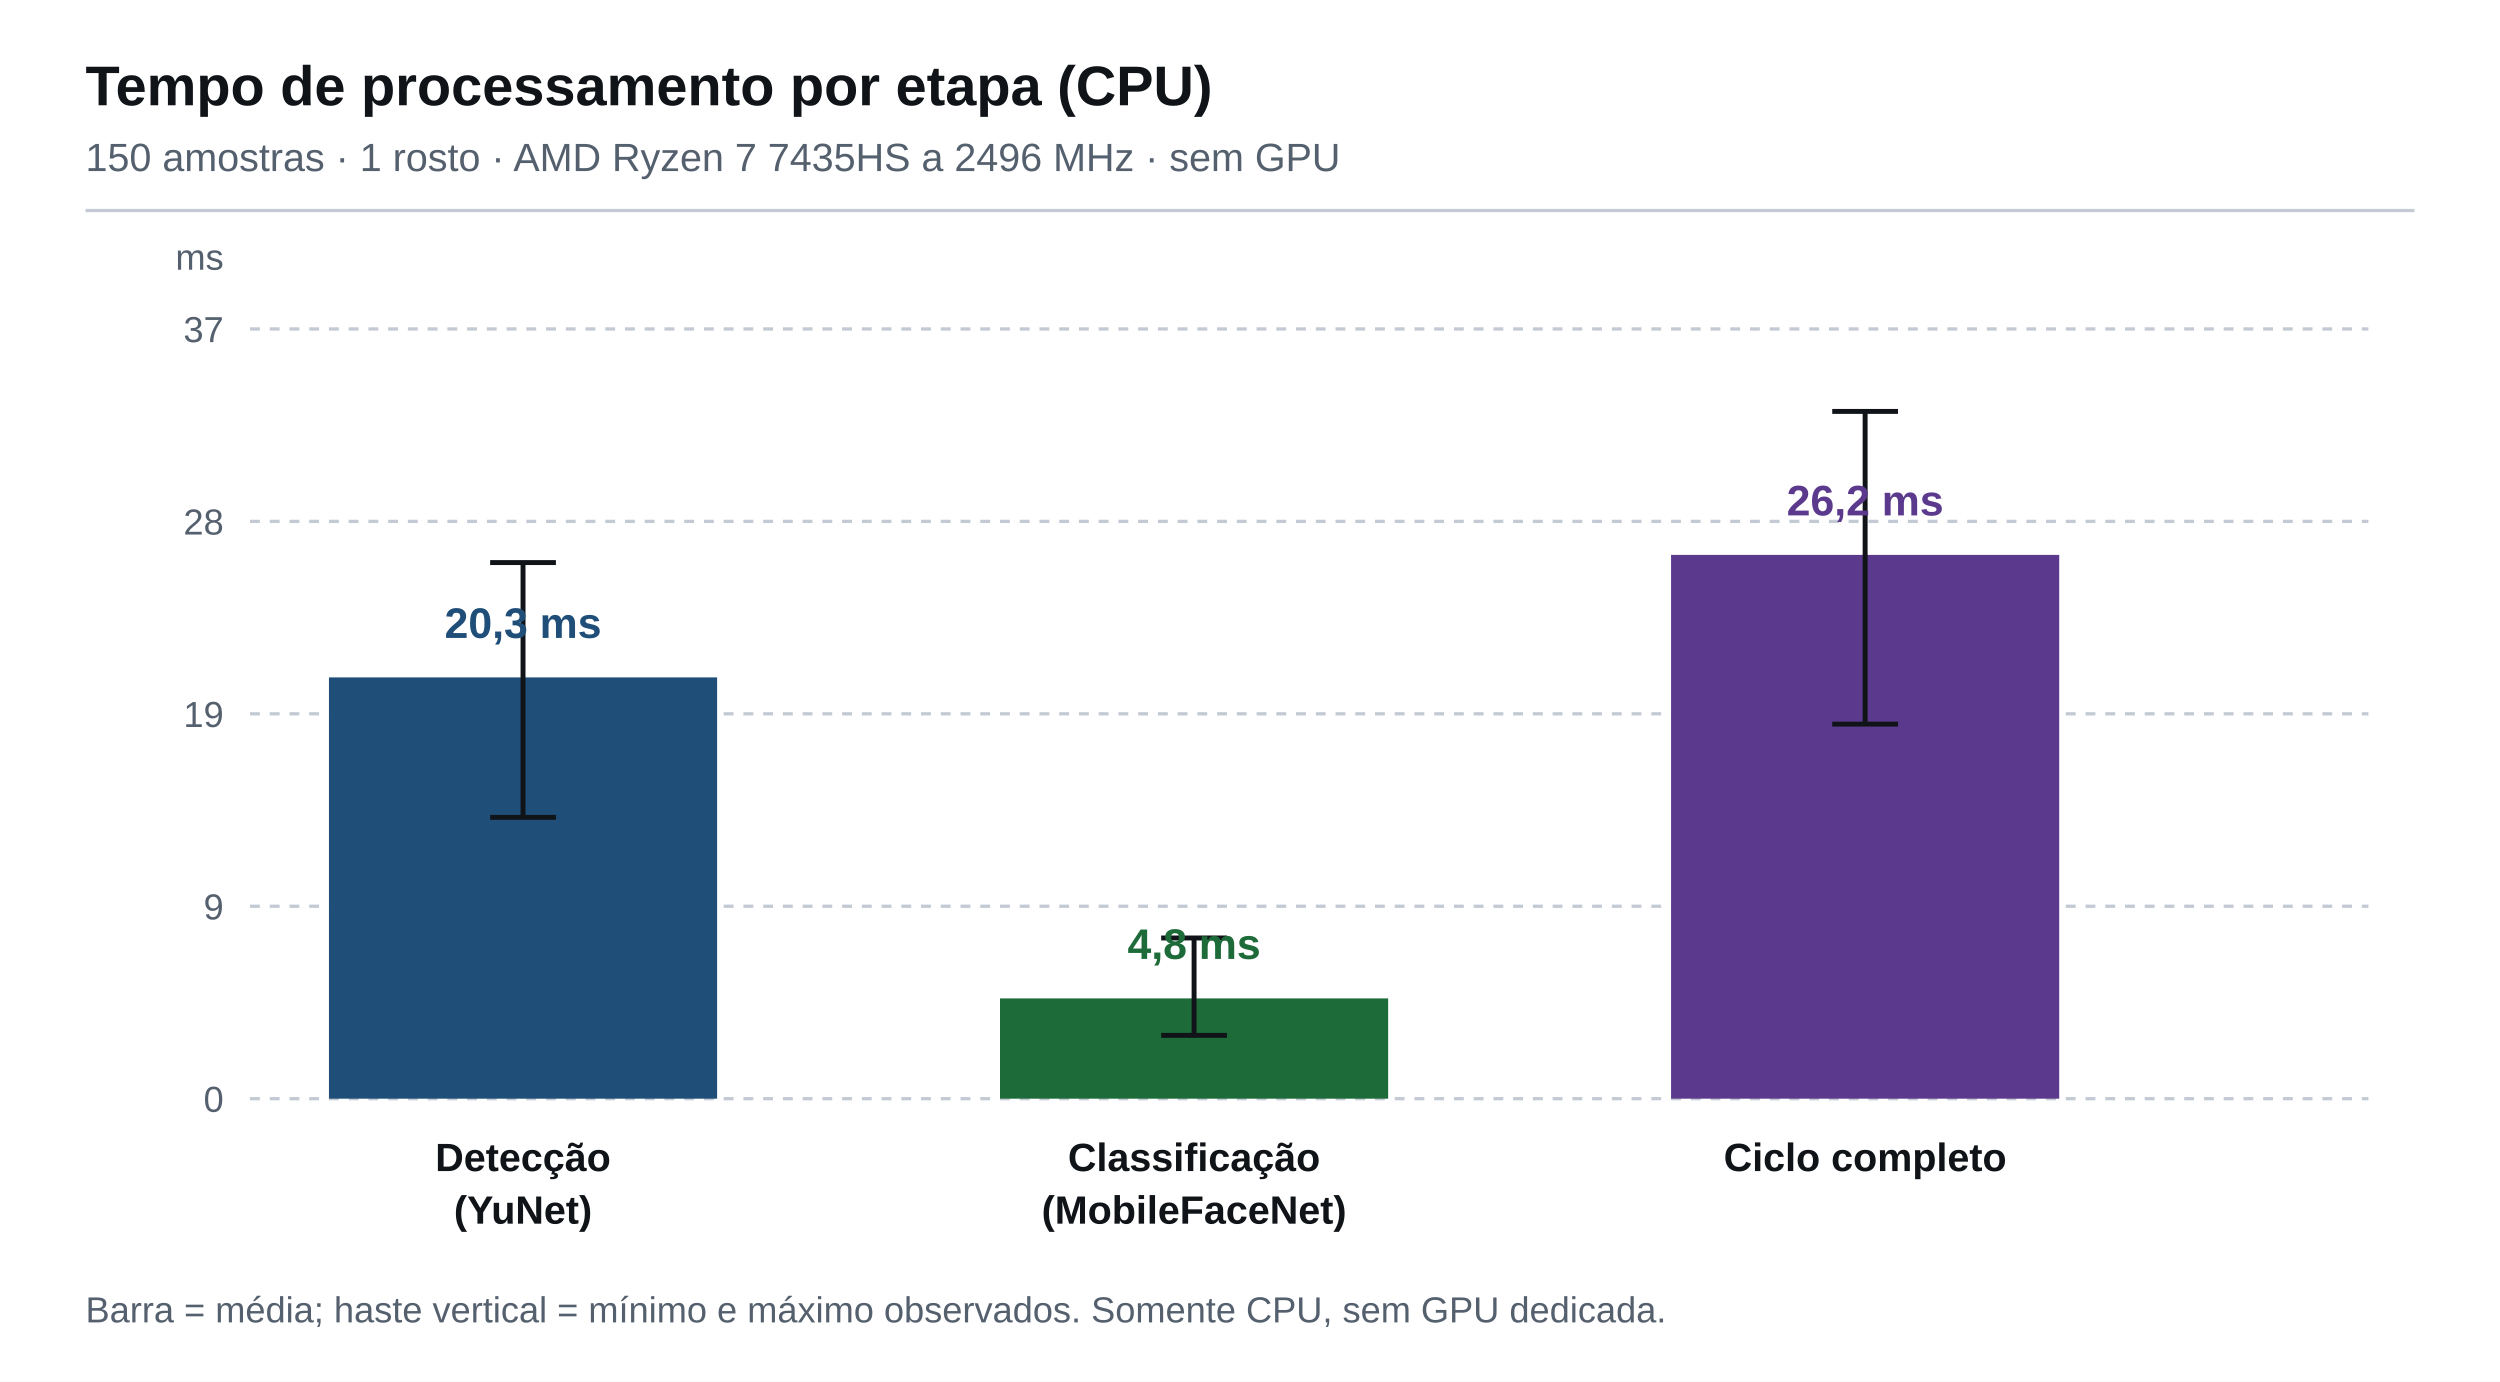
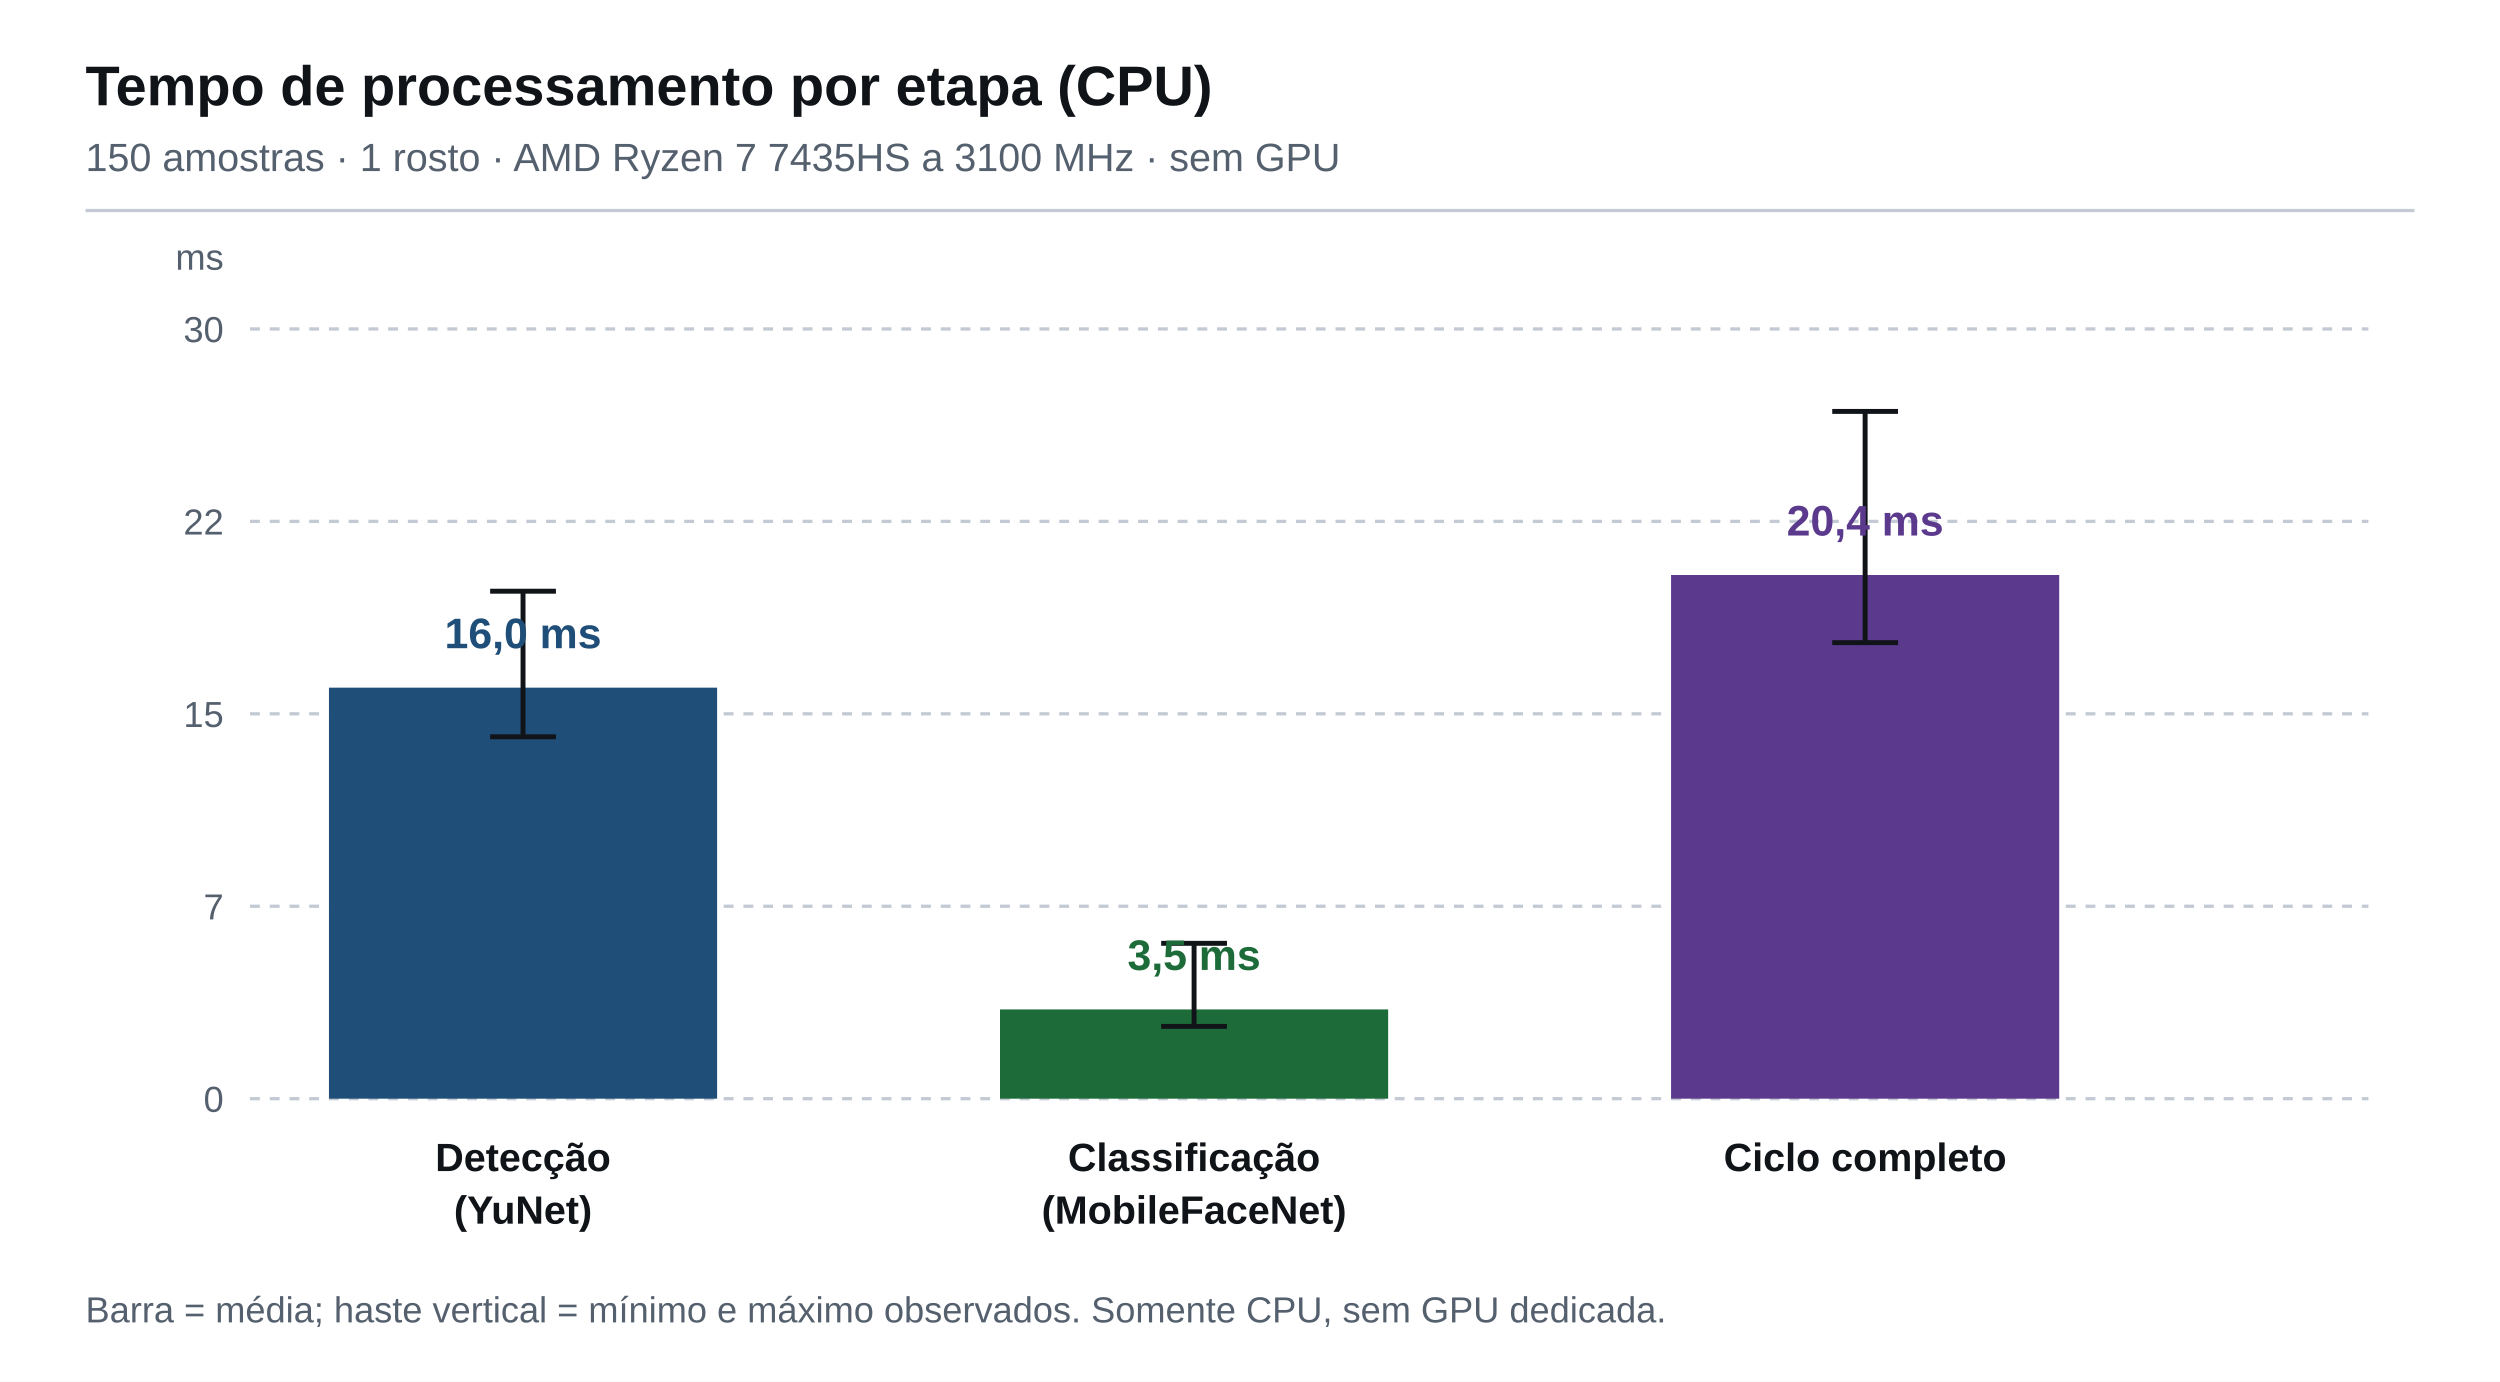
<svg xmlns="http://www.w3.org/2000/svg" width="760" height="420" viewBox="0 0 760 420" font-family="Segoe UI, Calibri, Arial, sans-serif">
  <rect width="760" height="420" fill="#ffffff" />
  <text x="26" y="32" font-size="17" fill="#101418" font-weight="700" text-anchor="start">Tempo de processamento por etapa (CPU)</text>
-   <text x="26" y="52" font-size="12" fill="#55606e" font-weight="400" text-anchor="start">150 amostras · 1 rosto · AMD Ryzen 7 7435HS a 2496 MHz · sem GPU</text>
+   <text x="26" y="52" font-size="12" fill="#55606e" font-weight="400" text-anchor="start">150 amostras · 1 rosto · AMD Ryzen 7 7435HS a 3100 MHz · sem GPU</text>
  <line x1="26" y1="64" x2="734" y2="64" stroke="#c3cad4" />
  <line x1="76" y1="334.0" x2="720" y2="334.0" stroke="#c3cad4" stroke-dasharray="3 3" />
  <text x="68" y="338.0" font-size="11" fill="#55606e" font-weight="400" text-anchor="end">0</text>
  <line x1="76" y1="275.5" x2="720" y2="275.5" stroke="#c3cad4" stroke-dasharray="3 3" />
-   <text x="68" y="279.5" font-size="11" fill="#55606e" font-weight="400" text-anchor="end">9</text>
+   <text x="68" y="279.5" font-size="11" fill="#55606e" font-weight="400" text-anchor="end">7</text>
  <line x1="76" y1="217.0" x2="720" y2="217.0" stroke="#c3cad4" stroke-dasharray="3 3" />
-   <text x="68" y="221.0" font-size="11" fill="#55606e" font-weight="400" text-anchor="end">19</text>
+   <text x="68" y="221.0" font-size="11" fill="#55606e" font-weight="400" text-anchor="end">15</text>
  <line x1="76" y1="158.5" x2="720" y2="158.5" stroke="#c3cad4" stroke-dasharray="3 3" />
-   <text x="68" y="162.5" font-size="11" fill="#55606e" font-weight="400" text-anchor="end">28</text>
+   <text x="68" y="162.5" font-size="11" fill="#55606e" font-weight="400" text-anchor="end">22</text>
  <line x1="76" y1="100.0" x2="720" y2="100.0" stroke="#c3cad4" stroke-dasharray="3 3" />
-   <text x="68" y="104.0" font-size="11" fill="#55606e" font-weight="400" text-anchor="end">37</text>
+   <text x="68" y="104.0" font-size="11" fill="#55606e" font-weight="400" text-anchor="end">30</text>
  <text x="68" y="82" font-size="11" fill="#55606e" font-weight="400" text-anchor="end">ms</text>
-   <rect x="100" y="205.929" width="118" height="128.071" fill="#1f4e79" stroke="none" />
-   <line x1="159.0" y1="171.023" x2="159.0" y2="248.472" stroke="#101418" stroke-width="1.5" />
-   <line x1="149.0" y1="248.472" x2="169.0" y2="248.472" stroke="#101418" stroke-width="1.5" />
-   <line x1="149.0" y1="171.023" x2="169.0" y2="171.023" stroke="#101418" stroke-width="1.5" />
-   <text x="159.0" y="193.929" font-size="13" fill="#1f4e79" font-weight="700" text-anchor="middle">20,3 ms</text>
+   <rect x="100" y="209.049" width="118" height="124.951" fill="#1f4e79" stroke="none" />
+   <line x1="159.0" y1="179.728" x2="159.0" y2="223.984" stroke="#101418" stroke-width="1.5" />
+   <line x1="149.0" y1="223.984" x2="169.0" y2="223.984" stroke="#101418" stroke-width="1.5" />
+   <line x1="149.0" y1="179.728" x2="169.0" y2="179.728" stroke="#101418" stroke-width="1.5" />
+   <text x="159.0" y="197.049" font-size="13" fill="#1f4e79" font-weight="700" text-anchor="middle">16,0 ms</text>
  <text x="159.0" y="356" font-size="12" fill="#101418" font-weight="600" text-anchor="middle">Detecção</text>
  <text x="159.0" y="372" font-size="12" fill="#101418" font-weight="600" text-anchor="middle">(YuNet)</text>
-   <rect x="304" y="303.513" width="118" height="30.487" fill="#1e6b3a" stroke="none" />
-   <line x1="363.0" y1="285.145" x2="363.0" y2="314.748" stroke="#101418" stroke-width="1.5" />
-   <line x1="353.0" y1="314.748" x2="373.0" y2="314.748" stroke="#101418" stroke-width="1.5" />
-   <line x1="353.0" y1="285.145" x2="373.0" y2="285.145" stroke="#101418" stroke-width="1.5" />
-   <text x="363.0" y="291.513" font-size="13" fill="#1e6b3a" font-weight="700" text-anchor="middle">4,8 ms</text>
+   <rect x="304" y="306.867" width="118" height="27.133" fill="#1e6b3a" stroke="none" />
+   <line x1="363.0" y1="286.772" x2="363.0" y2="312.028" stroke="#101418" stroke-width="1.5" />
+   <line x1="353.0" y1="312.028" x2="373.0" y2="312.028" stroke="#101418" stroke-width="1.5" />
+   <line x1="353.0" y1="286.772" x2="373.0" y2="286.772" stroke="#101418" stroke-width="1.5" />
+   <text x="363.0" y="294.867" font-size="13" fill="#1e6b3a" font-weight="700" text-anchor="middle">3,5 ms</text>
  <text x="363.0" y="356" font-size="12" fill="#101418" font-weight="600" text-anchor="middle">Classificação</text>
  <text x="363.0" y="372" font-size="12" fill="#101418" font-weight="600" text-anchor="middle">(MobileFaceNet)</text>
-   <rect x="508" y="168.688" width="118" height="165.312" fill="#5b3a8e" stroke="none" />
-   <line x1="567.0" y1="125.071" x2="567.0" y2="220.131" stroke="#101418" stroke-width="1.5" />
-   <line x1="557.0" y1="220.131" x2="577.0" y2="220.131" stroke="#101418" stroke-width="1.5" />
+   <rect x="508" y="174.801" width="118" height="159.199" fill="#5b3a8e" stroke="none" />
+   <line x1="567.0" y1="125.071" x2="567.0" y2="195.366" stroke="#101418" stroke-width="1.5" />
+   <line x1="557.0" y1="195.366" x2="577.0" y2="195.366" stroke="#101418" stroke-width="1.5" />
  <line x1="557.0" y1="125.071" x2="577.0" y2="125.071" stroke="#101418" stroke-width="1.5" />
-   <text x="567.0" y="156.688" font-size="13" fill="#5b3a8e" font-weight="700" text-anchor="middle">26,2 ms</text>
+   <text x="567.0" y="162.801" font-size="13" fill="#5b3a8e" font-weight="700" text-anchor="middle">20,4 ms</text>
  <text x="567.0" y="356" font-size="12" fill="#101418" font-weight="600" text-anchor="middle">Ciclo completo</text>
  <text x="26" y="402" font-size="11" fill="#55606e" font-weight="400" text-anchor="start">Barra = média; haste vertical = mínimo e máximo observados. Somente CPU, sem GPU dedicada.</text>
</svg>
